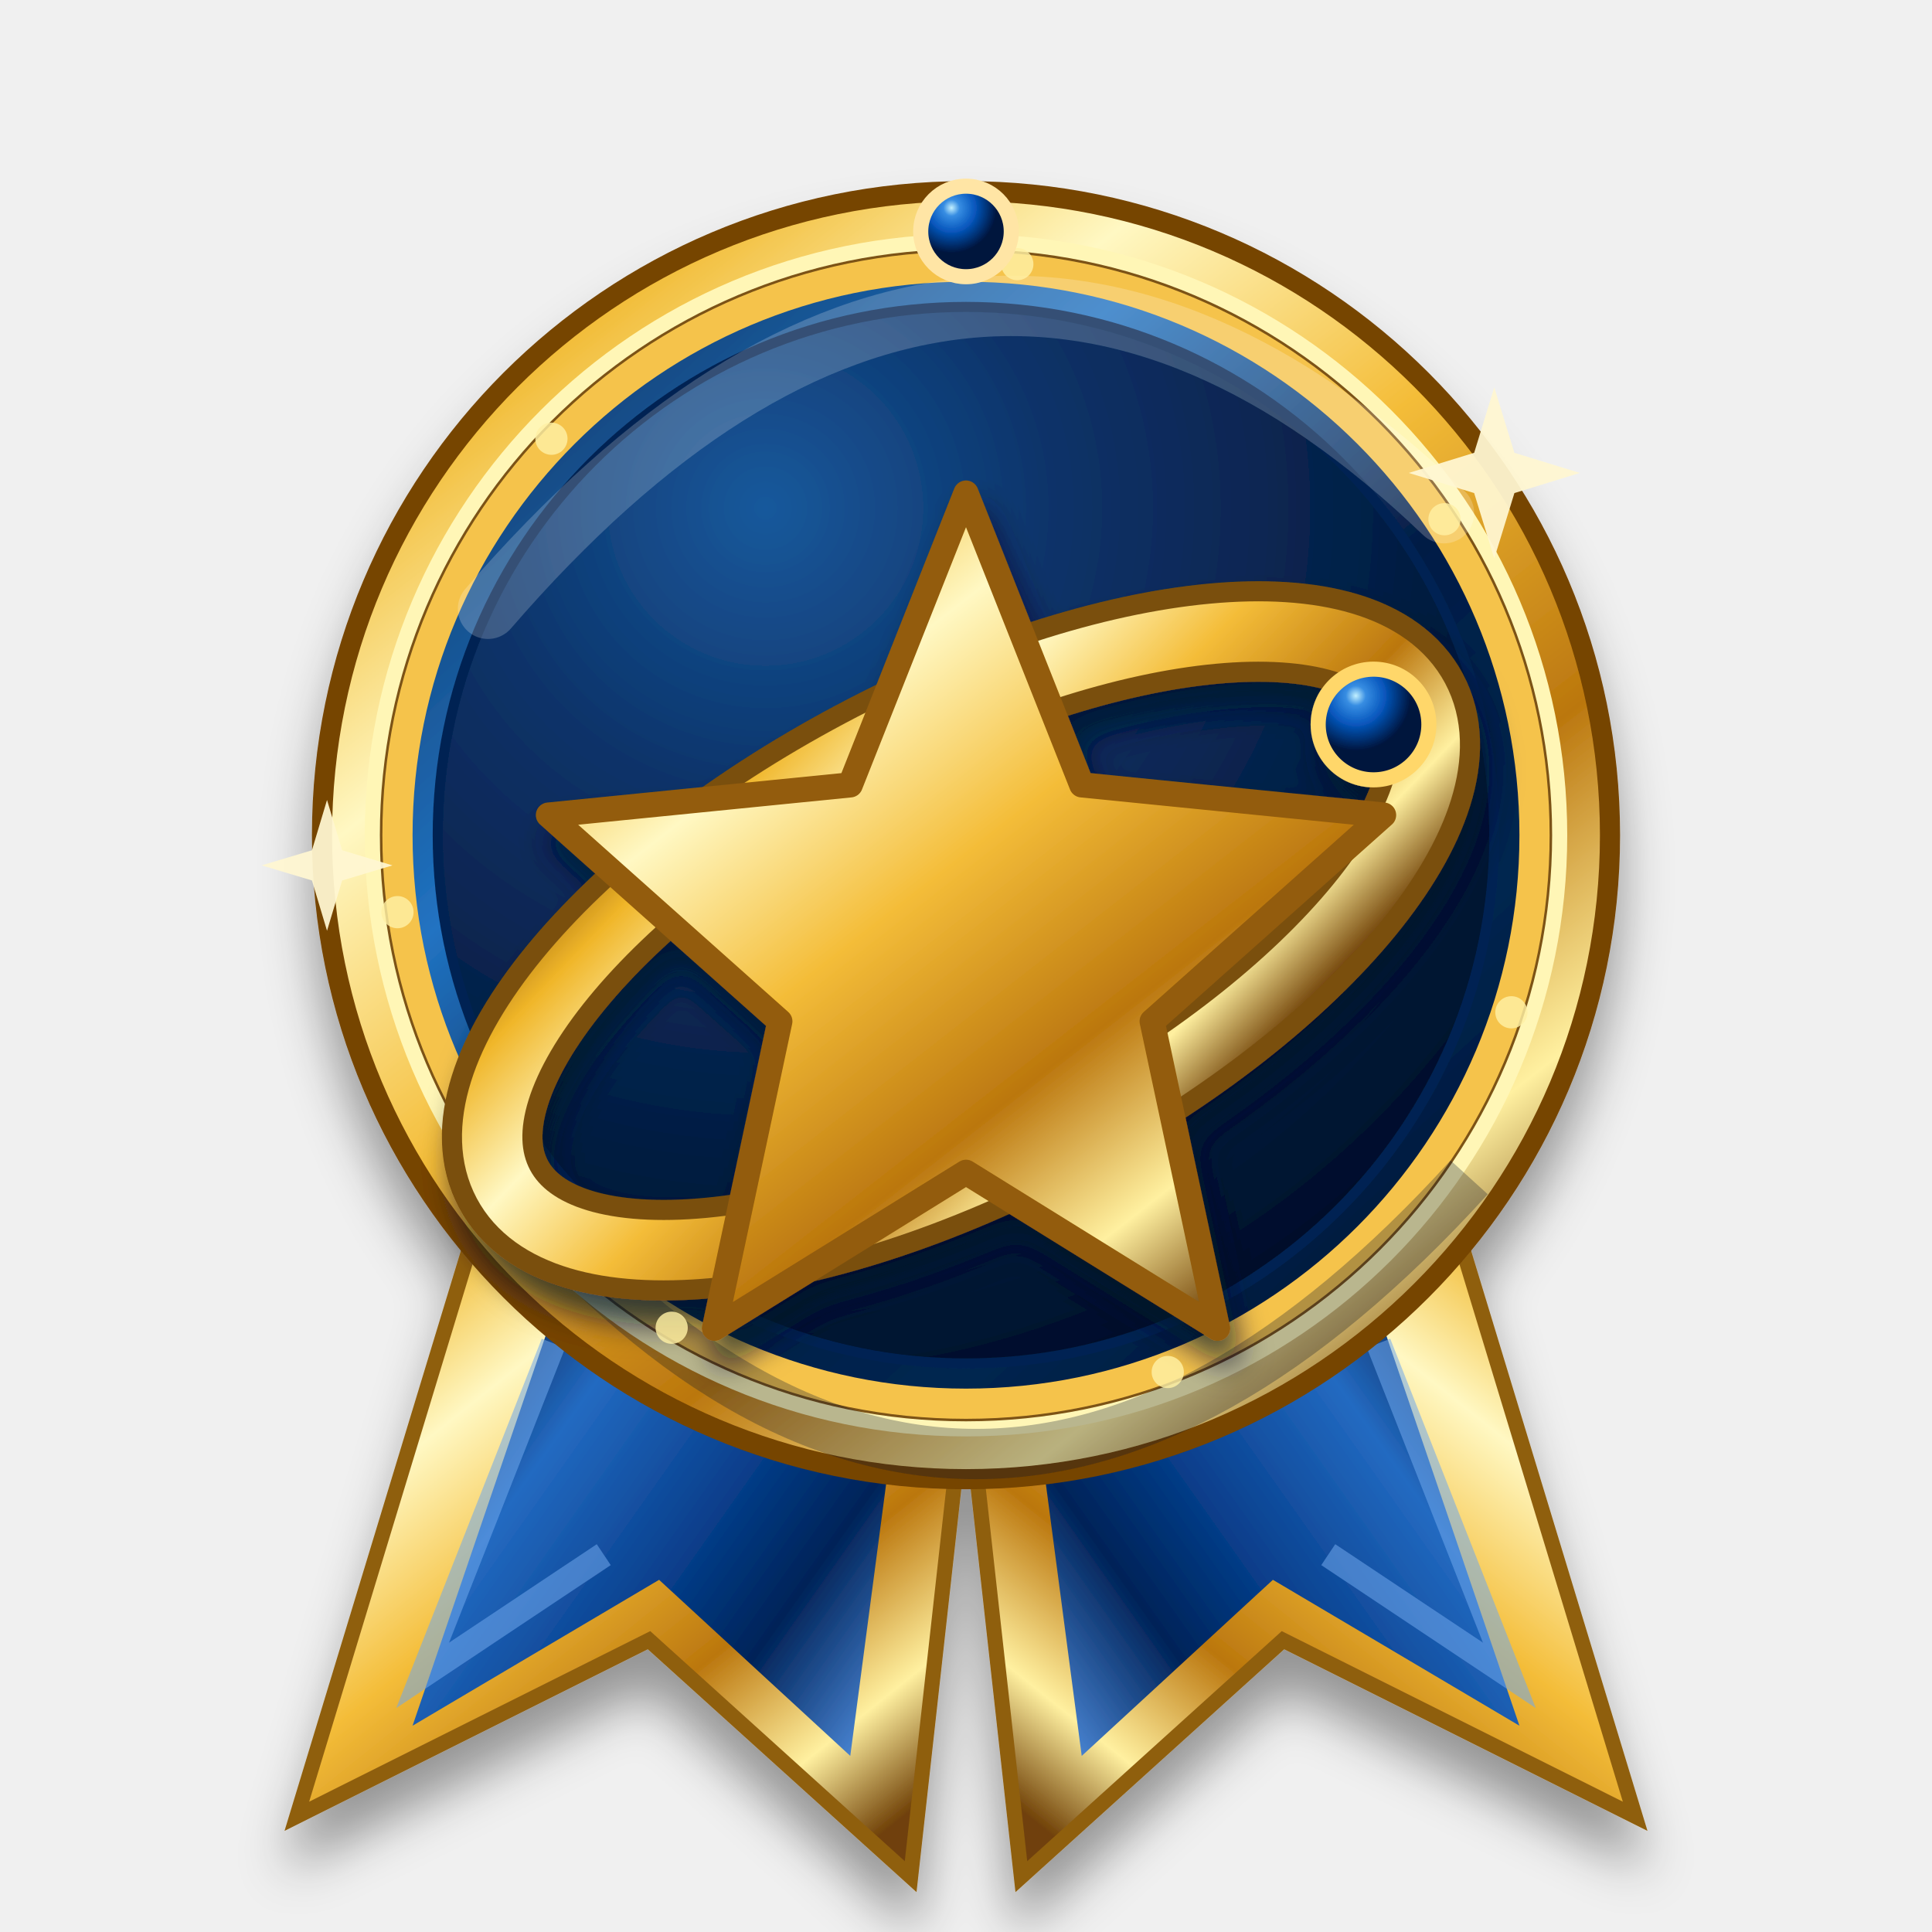
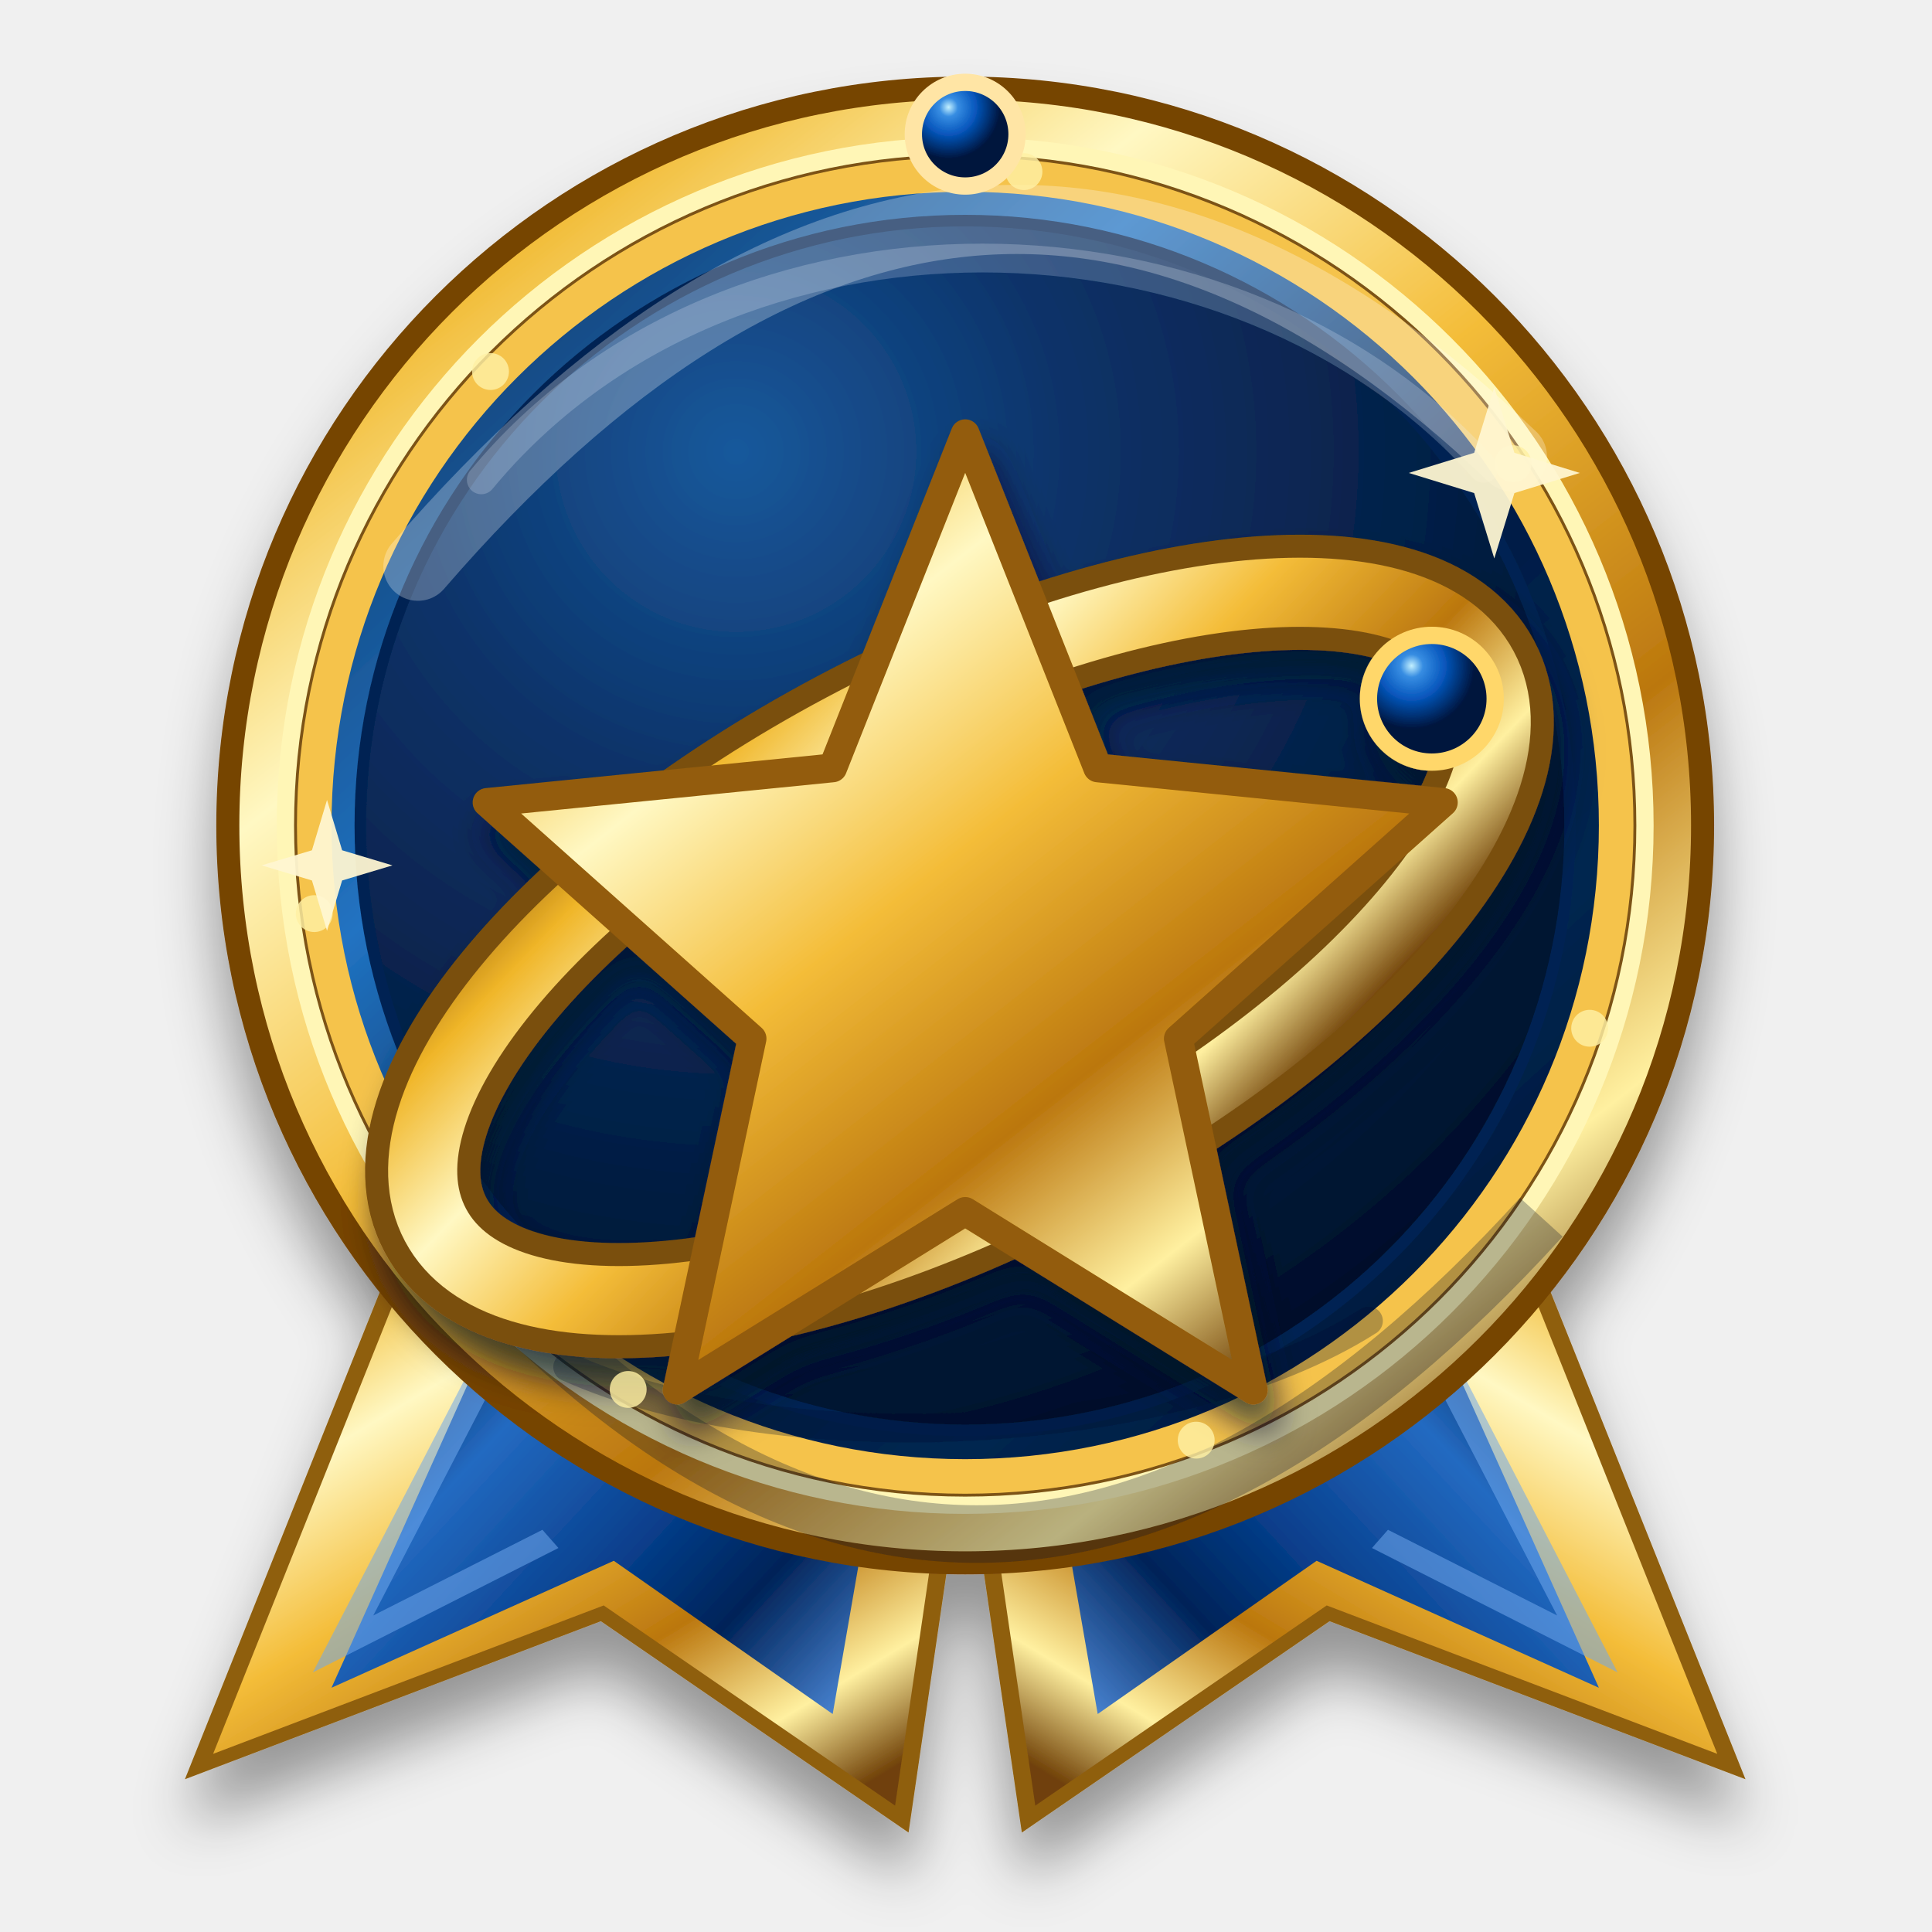
<svg xmlns="http://www.w3.org/2000/svg" width="384" height="384" viewBox="0 0 384 384" role="img" aria-label="Star Voyager collectible rank emblem">
  <defs>
    <linearGradient id="gGold" x1="0" y1="0" x2=".78" y2="1">
      <stop offset="0" stop-color="#86500a" />
      <stop offset=".15" stop-color="#f0b629" />
      <stop offset=".32" stop-color="#fff8c3" />
      <stop offset=".51" stop-color="#f4bd39" />
      <stop offset=".72" stop-color="#bb770e" />
      <stop offset=".88" stop-color="#fff0a0" />
      <stop offset="1" stop-color="#704107" />
    </linearGradient>
    <linearGradient id="gNavy" x1="0" y1="0" x2=".92" y2="1">
      <stop offset="0" stop-color="#0a274e" />
      <stop offset=".33" stop-color="#2173c2" />
      <stop offset=".58" stop-color="#051d45" />
      <stop offset=".78" stop-color="#062650" />
      <stop offset="1" stop-color="#020f2e" />
    </linearGradient>
    <radialGradient id="gNavy2" cx=".31" cy=".19" r=".9">
      <stop offset="0" stop-color="#19599c" />
      <stop offset=".31" stop-color="#0b3268" />
      <stop offset=".72" stop-color="#041b3e" />
      <stop offset="1" stop-color="#010d28" />
    </radialGradient>
    <linearGradient id="gIvory" x1=".1" y1="0" x2=".83" y2="1">
      <stop offset="0" stop-color="#b7a37a" />
      <stop offset=".25" stop-color="#fffcda" />
      <stop offset=".5" stop-color="#ffffff" />
      <stop offset=".75" stop-color="#d8c292" />
      <stop offset="1" stop-color="#eee3ba" />
    </linearGradient>
    <radialGradient id="gGem" cx=".34" cy=".24">
      <stop offset="0" stop-color="#c2f0ff" />
      <stop offset=".18" stop-color="#378de2" />
      <stop offset=".52" stop-color="#0757bd" />
      <stop offset="1" stop-color="#00153d" />
    </radialGradient>
    <linearGradient id="gRibbon" x1="0" y1=".2" x2="1" y2=".85">
      <stop offset="0" stop-color="#031a42" />
      <stop offset=".25" stop-color="#236ac1" />
      <stop offset=".55" stop-color="#073e8b" />
      <stop offset=".75" stop-color="#002358" />
      <stop offset="1" stop-color="#4b87d6" />
    </linearGradient>
    <filter id="gShade" x="-25%" y="-25%" width="160%" height="170%">
      <feGaussianBlur in="SourceAlpha" stdDeviation="5" />
      <feOffset dx="0" dy="8" />
      <feComponentTransfer>
        <feFuncA type="linear" slope=".38" />
      </feComponentTransfer>
      <feMerge>
        <feMergeNode />
        <feMergeNode in="SourceGraphic" />
      </feMerge>
    </filter>
    <filter id="gRelief" x="-20%" y="-20%" width="145%" height="150%">
      <feDropShadow dx="2" dy="5" stdDeviation="3" flood-color="#03112b" flood-opacity=".7" />
    </filter>
  </defs>
-   <g filter="url(#gShade)">
-     <g id="tail">
+   <g filter="url(#gShade)" transform="translate(-28 -26) scale(1.145)">
+     <g id="tail" transform="translate(0 55) scale(1 .76)">
      <path d="M97 236L59 361l70-35 52 47 13-117z" fill="url(#gGold)" stroke="#8f5e10" stroke-width="3" />
      <path d="M111 258L82 343l49-29 38 35 12-91z" fill="url(#gRibbon)" />
      <path d="M110 267L84 333l36-24" fill="none" stroke="#70a8ed" stroke-width="5" opacity=".55" />
    </g>
    <use href="#tail" transform="translate(384 0) scale(-1 1)" />
    <circle cx="192" cy="166" r="128" fill="url(#gGold)" stroke="#764400" stroke-width="4" />
    <circle cx="192" cy="166" r="118" fill="#7b5216" stroke="#fff6b6" stroke-width="3" />
    <circle cx="192" cy="166" r="113" fill="url(#gNavy)" stroke="#f5c34c" stroke-width="6" />
    <circle cx="192" cy="166" r="105" fill="url(#gNavy2)" stroke="#022453" stroke-width="2" />
-     <path d="M97 121q95-110 190-19" fill="none" stroke="#ffffff" opacity=".20" stroke-width="12" stroke-linecap="round" />
+     <path d="M108 106C151 54 239 56 282 104" fill="none" stroke="#deedff" stroke-width="5" opacity=".22" stroke-linecap="round" />
+     <path d="M123 260C161 277 229 273 262 252" fill="none" stroke="#010f2c" stroke-width="5" opacity=".28" stroke-linecap="round" />
+     <path d="M97 121q95-110 190-19" fill="none" stroke="#ffffff" opacity=".27" stroke-width="12" stroke-linecap="round" />
    <path d="M100 234q92 110 192 0" fill="none" stroke="#050e26" opacity=".28" stroke-width="10" />
    <g filter="url(#gRelief)" stroke-linejoin="round" stroke-linecap="round">
      <ellipse cx="191" cy="187" rx="103" ry="43" transform="rotate(-28 191 187)" fill="none" stroke="#7a5010" stroke-width="20" />
      <ellipse cx="191" cy="187" rx="103" ry="43" transform="rotate(-28 191 187)" fill="none" stroke="url(#gGold)" stroke-width="12" />
      <path d="M192 98l23 58 60 6-46 41 13 61-50-31-50 31 13-61-46-41 60-6z" fill="url(#gGold)" stroke="#935b07" stroke-width="5" />
      <circle cx="273" cy="144" r="11" fill="url(#gGem)" stroke="#ffd76a" stroke-width="3" />
    </g>
    <circle cx="300.4" cy="201.2" r="3.2" fill="#fff0a4" opacity=".82" />
    <circle cx="232.1" cy="272.7" r="3.2" fill="#fff0a4" opacity=".82" />
    <circle cx="133.5" cy="263.9" r="3.2" fill="#fff0a4" opacity=".82" />
    <circle cx="79.0" cy="181.3" r="3.2" fill="#fff0a4" opacity=".82" />
    <circle cx="109.6" cy="87.2" r="3.2" fill="#fff0a4" opacity=".82" />
    <circle cx="202.2" cy="52.5" r="3.2" fill="#fff0a4" opacity=".82" />
    <circle cx="287.1" cy="103.2" r="3.2" fill="#fff0a4" opacity=".82" />
    <circle cx="192" cy="46" r="9" fill="url(#gGem)" stroke="#ffe5a5" stroke-width="3" />
  </g>
  <g fill="#fff7d1" opacity=".94">
    <path d="M297 77l4 13 13 4-13 4-4 13-4-13-13-4 13-4z" />
    <path d="M65 159l3 10 10 3-10 3-3 10-3-10-10-3 10-3z" />
  </g>
</svg>
